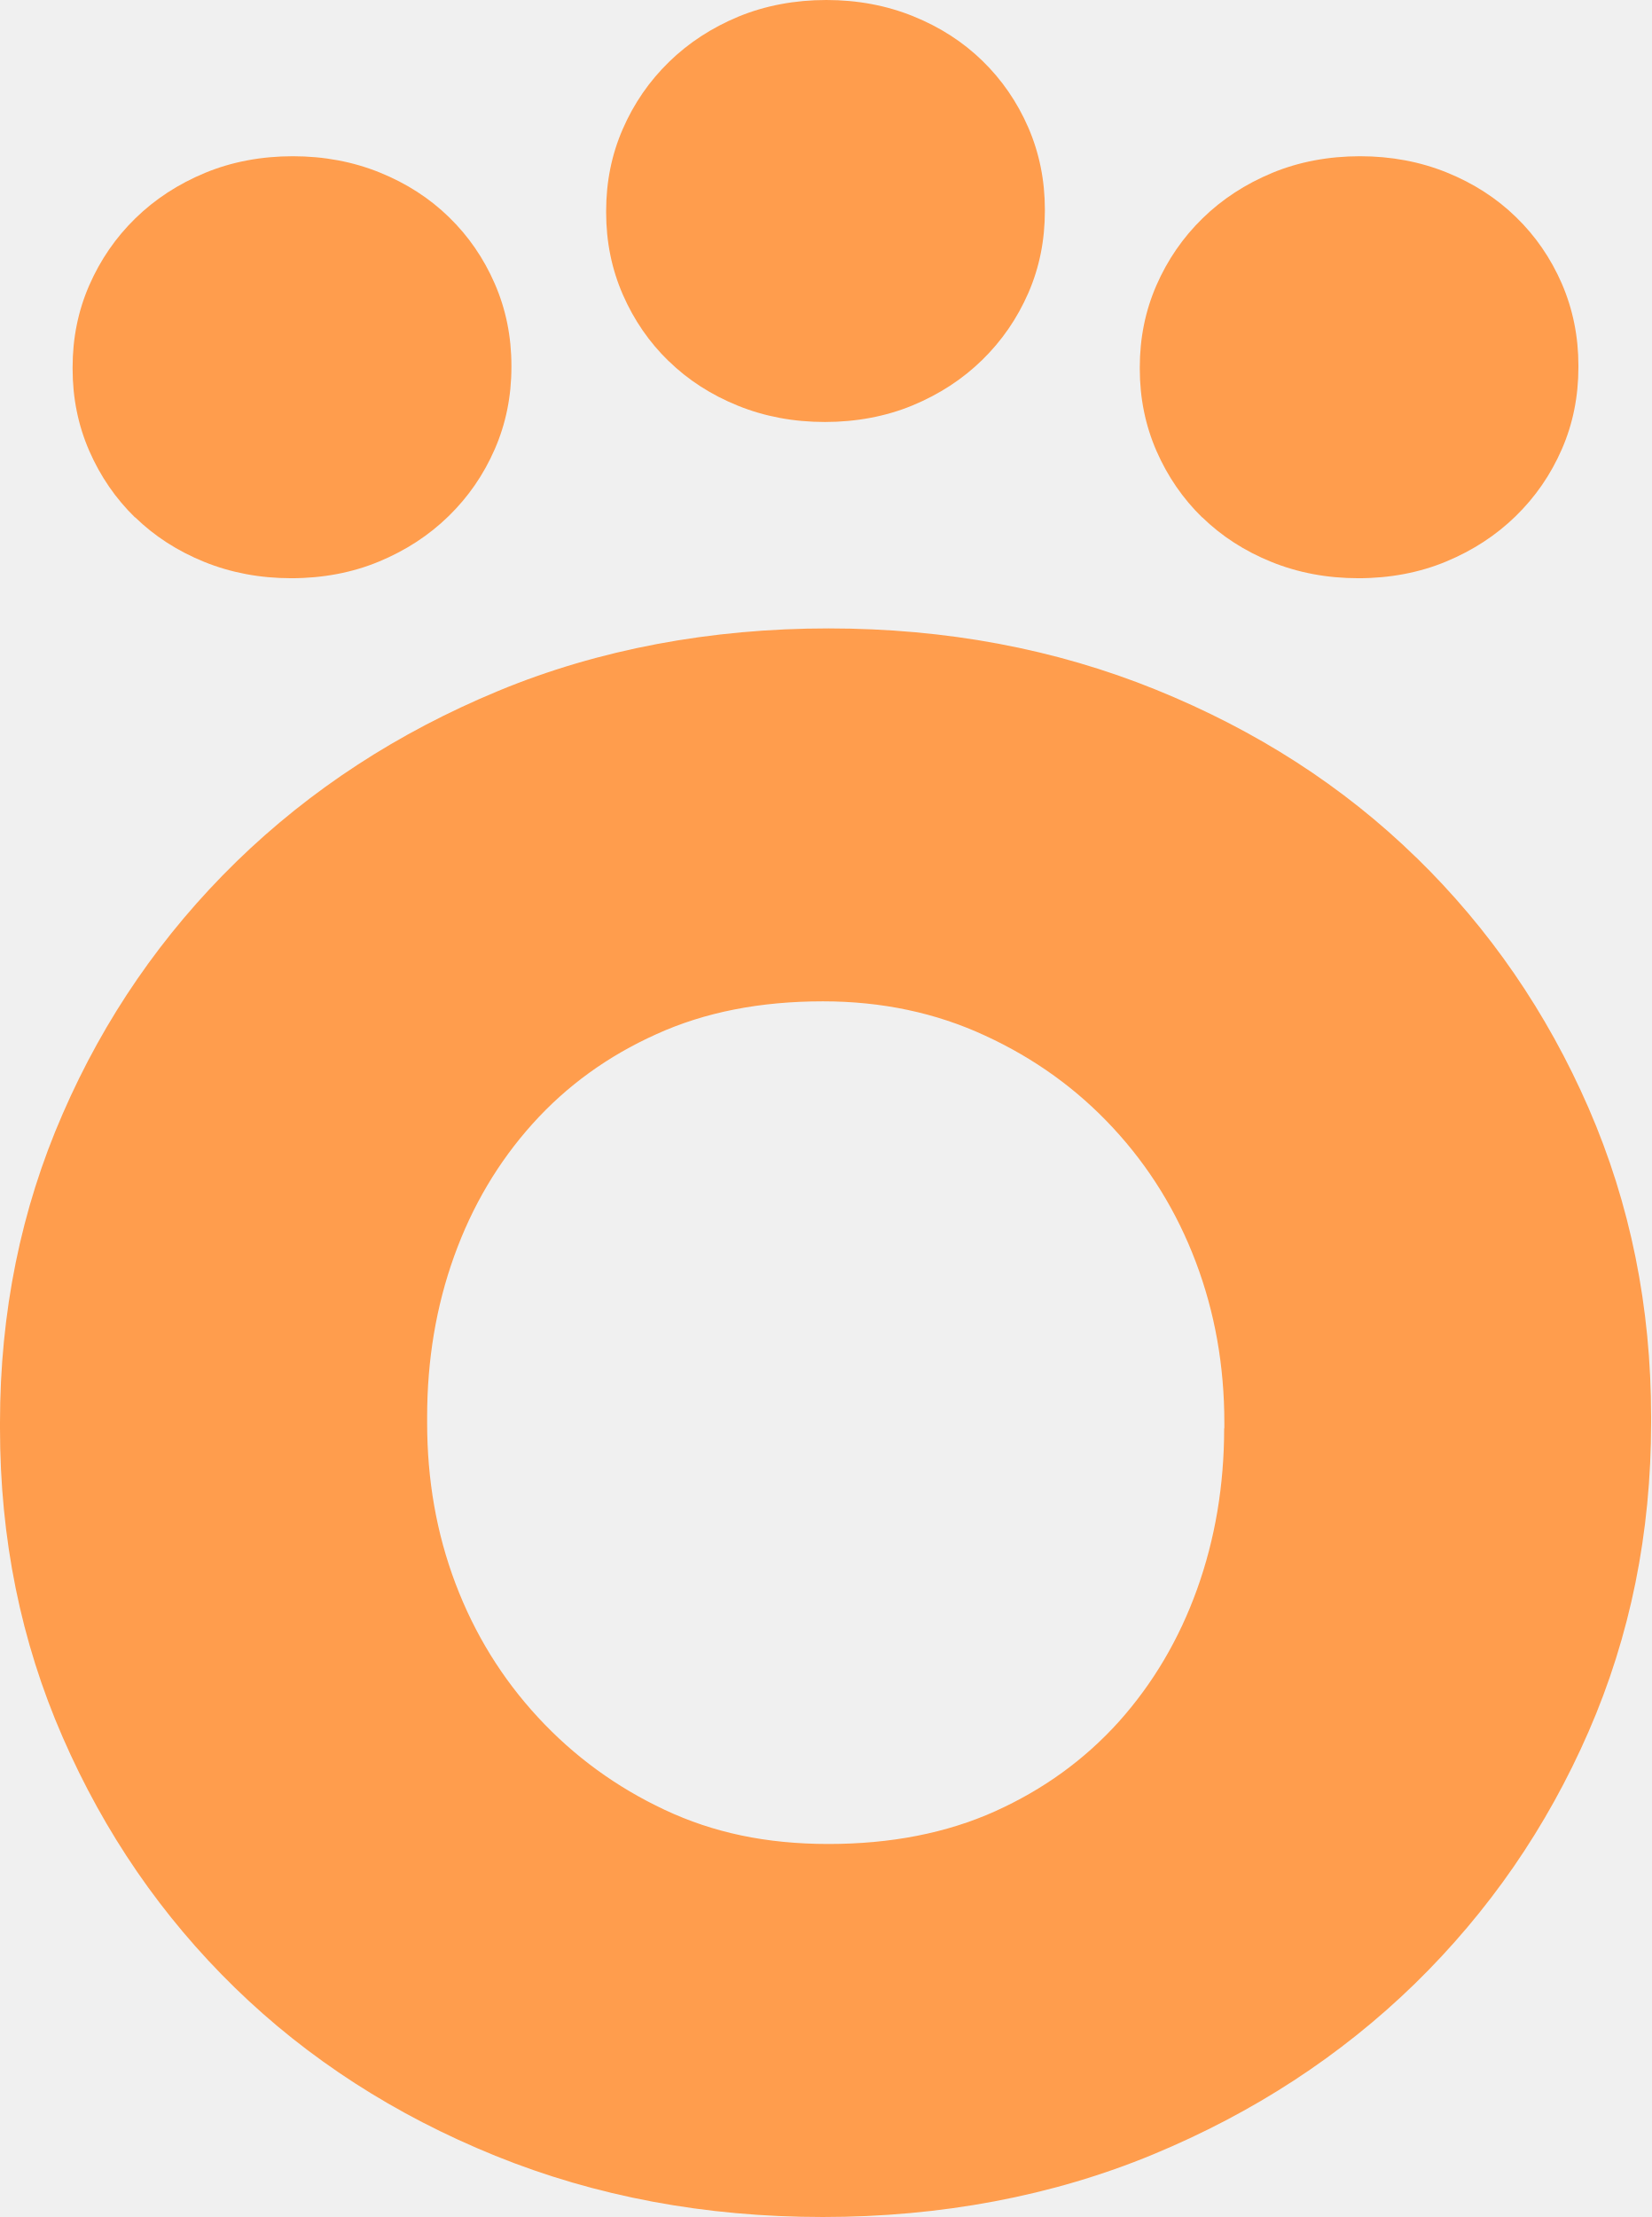
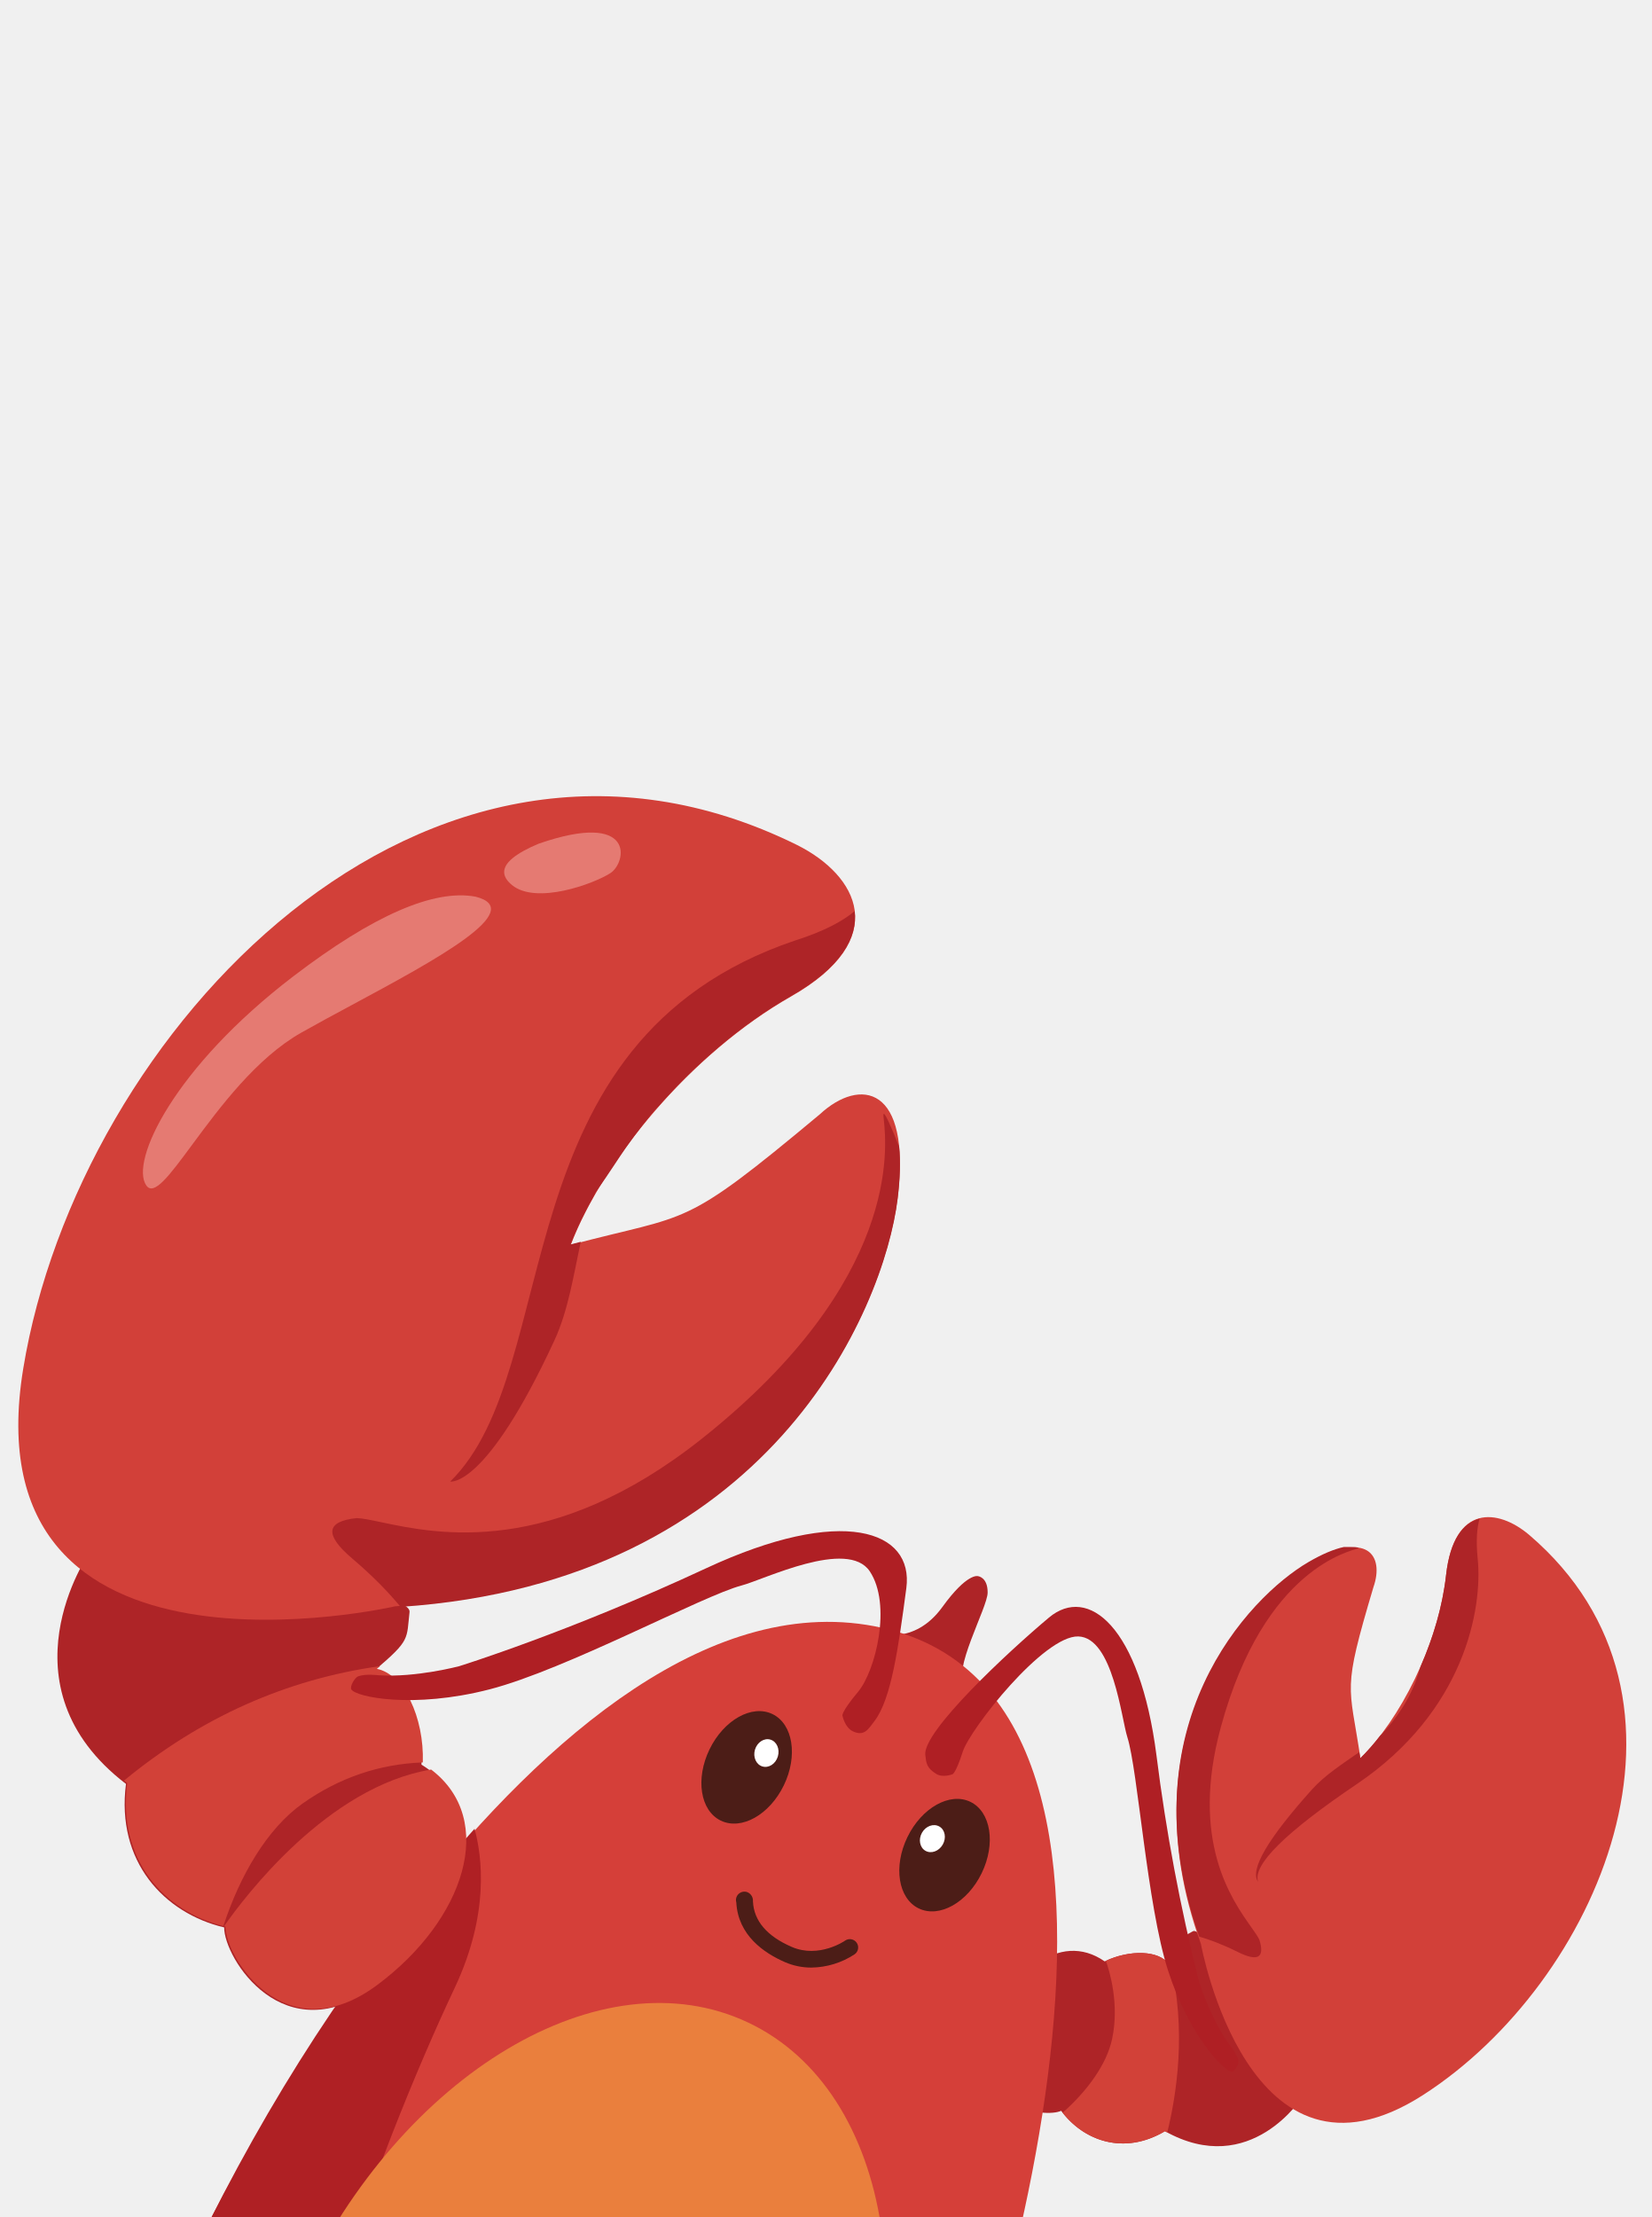
- <svg xmlns="http://www.w3.org/2000/svg" id="_图层_1" data-name="图层 1" viewBox="0 0 175.35 235.42">
+ <svg xmlns="http://www.w3.org/2000/svg" fill="none" version="1.1" width="175.35" height="235.42" viewBox="0 0 175.35 235.42">
  <defs>
-     <style>
-       .cls-1 {
-         fill: #ff9d4d;
-       }
-     </style>
+     <clipPath id="master_svg0_680_11186">
+       <rect x="0" y="0" width="175.35" height="235.42" rx="0" />
+     </clipPath>
  </defs>
-   <path class="cls-1" d="M150.41,91.07c-7.76-7.58-16.99-13.51-27.67-17.84-10.69-4.33-22.28-6.5-34.76-6.5s-24.39,2.21-35.07,6.64c-10.69,4.43-19.95,10.48-27.81,18.13-7.86,7.68-14.01,16.58-18.44,26.77-4.44,10.16-6.66,21.11-6.66,32.8v.59c0,11.71,2.21,22.63,6.66,32.82,4.43,10.16,10.53,19.04,18.29,26.6,7.75,7.55,16.98,13.51,27.65,17.84,10.69,4.33,22.28,6.5,34.78,6.5s24.38-2.21,35.06-6.64c10.69-4.43,19.95-10.48,27.81-18.13,7.86-7.68,14.01-16.58,18.45-26.77,4.43-10.16,6.64-21.11,6.64-32.8v-.62c0-11.69-2.21-22.61-6.64-32.8-4.44-10.19-10.54-19.04-18.29-26.6ZM130,151.67c0,6.05-.96,11.76-2.88,17.1s-4.69,10.01-8.3,14.05c-3.63,4.03-8.02,7.21-13.15,9.52-5.14,2.31-11.05,3.47-17.69,3.47s-12.25-1.21-17.38-3.62c-5.14-2.41-9.63-5.68-13.46-9.82s-6.75-8.88-8.77-14.22c-2.02-5.34-3.01-11.02-3.01-17.07v-.62c0-6.03.95-11.74,2.87-17.07,1.92-5.34,4.69-10.01,8.32-14.05s8.01-7.21,13.15-9.52c5.14-2.34,11.03-3.49,17.69-3.49,6.24,0,11.98,1.21,17.22,3.64,5.24,2.41,9.78,5.68,13.61,9.82,3.83,4.13,6.75,8.88,8.77,14.22,2.02,5.34,3.03,11.02,3.03,17.07v.59Z" />
-   <path class="cls-1" d="M71.01,38.34c2.06,2.01,4.51,3.59,7.35,4.74,2.84,1.15,5.92,1.73,9.24,1.73s6.48-.59,9.31-1.76c2.84-1.18,5.3-2.78,7.39-4.82,2.09-2.04,3.72-4.41,4.9-7.11,1.18-2.7,1.76-5.61,1.76-8.71v-.16c0-3.1-.59-6.01-1.76-8.71-1.18-2.71-2.8-5.06-4.86-7.07-2.06-2.01-4.51-3.59-7.35-4.74-2.84-1.15-5.92-1.73-9.24-1.73s-6.48.59-9.32,1.76c-2.84,1.18-5.3,2.78-7.39,4.82-2.09,2.04-3.72,4.4-4.9,7.11-1.18,2.7-1.77,5.61-1.77,8.71v.16c0,3.11.59,6.01,1.77,8.72,1.18,2.7,2.8,5.06,4.86,7.06Z" />
-   <path class="cls-1" d="M14.35,54.93c2.06,2.01,4.51,3.59,7.35,4.74,2.84,1.15,5.92,1.73,9.24,1.73s6.48-.59,9.31-1.77c2.84-1.18,5.3-2.78,7.39-4.82,2.09-2.04,3.72-4.4,4.9-7.11,1.18-2.7,1.77-5.61,1.77-8.71v-.16c0-3.1-.59-6-1.77-8.71-1.18-2.71-2.8-5.06-4.86-7.06-2.06-2.01-4.51-3.59-7.35-4.74-2.84-1.15-5.92-1.73-9.24-1.73s-6.48.59-9.32,1.77c-2.84,1.18-5.3,2.78-7.39,4.82-2.09,2.04-3.72,4.41-4.9,7.11-1.18,2.7-1.77,5.61-1.77,8.71v.16c0,3.11.59,6.01,1.77,8.72,1.18,2.7,2.8,5.06,4.86,7.07Z" />
-   <path class="cls-1" d="M127.67,54.93c2.06,2.01,4.51,3.59,7.35,4.74,2.84,1.15,5.92,1.73,9.24,1.73s6.48-.59,9.31-1.77c2.84-1.18,5.3-2.78,7.39-4.82,2.09-2.04,3.72-4.4,4.9-7.11,1.18-2.7,1.76-5.61,1.76-8.71v-.16c0-3.1-.59-6-1.76-8.71-1.18-2.71-2.8-5.06-4.86-7.06-2.06-2.01-4.51-3.59-7.35-4.74-2.84-1.15-5.92-1.73-9.23-1.73s-6.48.59-9.32,1.77c-2.84,1.18-5.3,2.78-7.39,4.82-2.09,2.04-3.72,4.41-4.9,7.11-1.18,2.7-1.77,5.61-1.77,8.71v.16c0,3.11.59,6.01,1.77,8.72,1.18,2.7,2.8,5.06,4.86,7.07Z" />
+   <g clip-path="url(#master_svg0_680_11186)">
+     <path d="M93.091,173.383C93.091,173.383,97.03,174.863,100.08,170.639C102.708,167.004,103.839,167.367,103.839,167.367C103.839,167.367,104.891,167.449,104.883,169.111C104.883,170.724,101.006,177.521,102.463,179.182C103.921,180.842,97.3,177.054,96.878,176.767C96.456,176.48,93.091,173.383,93.091,173.383Z" fill-rule="evenodd" fill="#AE2427" fill-opacity="1" style="mix-blend-mode:passthrough" />
+     <path d="M138.344,222.621C138.344,222.621,132.834,231.417,123.713,226.31C119.363,228.89,115.069,227.351,112.692,224.146C110.88,224.943,103.651,223.828,105.339,216.659C107.028,209.49,112.495,204.929,117.309,208.274C119.965,206.997,123.108,207.096,124.123,208.576C124.996,205.728,125.133,205.962,126.678,205.078C128.223,204.195,138.344,222.621,138.344,222.621Z" fill-rule="evenodd" fill="#AE2427" fill-opacity="1" style="mix-blend-mode:passthrough" />
+     <path d="M112.848,224.344C115.253,227.413,119.458,228.837,123.715,226.31C123.796,226.355,123.876,226.4,123.957,226.443C124.891,222.683,126.086,215.554,124.223,208.26C124.192,208.361,124.159,208.466,124.126,208.576C123.129,207.119,120.068,207.001,117.439,208.216C117.831,209.313,118.888,212.784,118.107,216.488C117.525,219.256,115.394,222.102,112.848,224.344Z" fill-rule="evenodd" fill="#D24138" fill-opacity="1" style="mix-blend-mode:passthrough" />
+     <path d="M9.439,164.97C9.439,164.97,-0.254,179.001,13.378,189.432C12.315,197.673,17.421,203.154,23.806,204.67C23.783,207.926,30.162,218.108,39.883,210.9C49.604,203.691,52.935,192.479,44.759,187.383C44.959,182.544,42.767,177.865,39.874,177.299C43.605,174.131,43.161,174.075,43.493,171.168C43.825,168.262,9.439,164.97,9.439,164.97Z" fill-rule="evenodd" fill="#AE2427" fill-opacity="1" style="mix-blend-mode:passthrough" />
+     <path d="M41.971,170.569C41.971,170.569,-3.394,181.036,2.467,145.333C8.328,109.631,45.105,70.178,84.665,89.738C91.074,92.949,94.746,99.69,84.001,105.816C73.256,111.941,64.024,123.283,60.614,132.185C73.464,128.778,72.279,130.663,87.062,118.325C91.316,114.386,96.806,115.23,95.323,127.211C93.84,139.191,81.511,168.186,41.971,170.569Z" fill-rule="evenodd" fill="#D24039" fill-opacity="1" style="mix-blend-mode:passthrough" />
+     <path d="M63.149,126.85C62.108,128.669,61.248,130.451,60.599,132.145C60.969,132.047,61.328,131.954,61.676,131.864C60.937,135.308,60.353,139.149,58.897,142.303C51.593,158.11,47.825,157.319,47.825,157.319C60.231,145.119,52.774,110.554,84.445,99.862C87.628,98.856,89.574,97.743,90.763,96.746C91.084,99.573,89.295,102.75,83.986,105.776C78.777,108.745,73.924,112.94,69.918,117.489C69.021,118.421,67.515,120.37,66.433,121.926C65.496,123.274,65.05,124.052,63.255,126.617C63.219,126.694,63.184,126.772,63.149,126.85Z" fill-rule="evenodd" fill="#AE2427" fill-opacity="1" style="mix-blend-mode:passthrough" transform="matrix(1,0.0001357016,-0.0001357016,1,0.0131286,-0.006489956)" />
+     <path d="M22.202,235.957C22.202,235.957,57.755,164.814,93.681,172.857C129.608,180.9,103.505,258.9,97.192,271.144C90.879,283.387,22.202,235.957,22.202,235.957Z" fill-rule="evenodd" fill="#D53F39" fill-opacity="1" style="mix-blend-mode:passthrough" />
+     <path d="M127.533,206.428C127.533,206.428,132.592,234.376,151.12,222.468C169.648,210.561,182.814,180.431,162.386,162.983C159.052,160.162,154.403,159.736,153.569,167.237C152.734,174.738,148.619,182.643,144.47,186.703C143.282,178.679,142.503,179.799,145.85,168.546C147.023,165.211,145.232,162.34,138.902,166.061C132.573,169.782,119.346,183.687,127.533,206.428Z" fill-rule="evenodd" fill="#D24039" fill-opacity="1" style="mix-blend-mode:passthrough" />
+     <path d="M142.706,164.274C141.689,164.493,140.433,165.005,138.917,165.893C132.628,169.576,119.538,183.265,127.355,205.645C128.435,205.962,129.82,206.469,131.45,207.279Q134.641,208.863,133.74,205.979C133.576,205.632,133.26,205.185,132.862,204.621C130.765,201.656,126.374,195.443,129.641,183.427C134.286,166.323,143.588,164.714,144.204,164.413C144.463,164.287,143.69,164.262,142.706,164.274Z" fill-rule="evenodd" fill="#AE2427" fill-opacity="1" style="mix-blend-mode:passthrough" />
+     <path d="M146.574,184.295C146.747,184.131,146.91,183.964,147.061,183.794C148.892,181.735,150.135,179.58,150.842,177.001C152.199,173.919,153.198,170.557,153.565,167.272C153.99,163.466,155.402,161.704,157.126,161.261C156.865,162.166,156.721,163.51,156.922,165.498C157.469,170.883,155.489,181.744,144.101,189.439Q132.713,197.134,133.601,199.824Q132.251,197.906,139.335,190.011C140.706,188.483,142.637,187.258,144.348,186.052C144.381,186.263,144.414,186.481,144.447,186.707C145.163,186.009,145.877,185.198,146.574,184.295Z" fill-rule="evenodd" fill="#AE2427" fill-opacity="1" style="mix-blend-mode:passthrough" />
+     <path d="M50.395,194.196Q34.16,212.161,22.202,235.957Q27.421,239.706,35.873,243.51C38.804,232.96,44.255,219.634,48.281,211.102C51.998,203.222,51.203,197.133,50.395,194.196Z" fill-rule="evenodd" fill="#AF2024" fill-opacity="1" style="mix-blend-mode:passthrough" />
+     <path d="M79.429,214.761C94.916,222.071,98.75,246.614,87.988,269.581C77.226,292.547,55.946,305.234,40.462,297.924C24.978,290.615,21.144,266.069,31.904,243.102C42.663,220.135,63.943,207.452,79.429,214.761Z" fill-rule="evenodd" fill="#EA7F3D" fill-opacity="1" style="mix-blend-mode:passthrough" />
+     <path d="M103.055,191.337C105.233,192.395,105.767,195.783,104.251,198.909C102.734,202.035,99.749,203.709,97.563,202.651C95.377,201.593,94.848,198.203,96.364,195.08C97.881,191.956,100.877,190.28,103.055,191.337Z" fill-rule="evenodd" fill="#4C1D17" fill-opacity="1" style="mix-blend-mode:passthrough" />
+     <path d="M82.037,182.018C84.215,183.073,84.752,186.464,83.236,189.587C81.719,192.71,78.734,194.387,76.545,193.329C74.356,192.271,73.833,188.883,75.349,185.76C76.866,182.637,79.86,180.96,82.037,182.018Z" fill-rule="evenodd" fill="#4C1D17" fill-opacity="1" style="mix-blend-mode:passthrough" />
+     <path d="M99.752,193.953C100.36,194.299,100.523,195.16,100.115,195.872C99.707,196.584,98.886,196.879,98.278,196.533C97.67,196.187,97.507,195.323,97.912,194.612C98.317,193.9,99.144,193.604,99.752,193.953Z" fill-rule="evenodd" fill="#FFFFFF" fill-opacity="1" style="mix-blend-mode:passthrough" />
+     <path d="M81.812,184.727C82.484,184.927,82.839,185.726,82.605,186.514C82.372,187.302,81.64,187.777,80.968,187.578C80.295,187.378,79.941,186.579,80.174,185.794C80.408,185.009,81.139,184.53,81.812,184.727Z" fill-rule="evenodd" fill="#FFFFFF" fill-opacity="1" style="mix-blend-mode:passthrough" />
+     <path d="M86.173,208.934C85.217,208.939,84.271,208.747,83.393,208.371C81.114,207.389,78.371,205.49,78.193,202.012C78.103,201.709,78.181,201.381,78.399,201.151C78.647,200.891,79.026,200.802,79.364,200.926C79.75,201.087,79.99,201.477,79.96,201.894C80.053,203.971,81.443,205.603,84.094,206.745C86.969,207.983,89.721,206.095,89.735,206.078C90.133,205.795,90.685,205.887,90.969,206.285C91.252,206.683,91.16,207.235,90.762,207.519C89.399,208.42,87.806,208.911,86.173,208.934Z" fill="#4C1D17" fill-opacity="1" style="mix-blend-mode:passthrough" />
+     <path d="M101.131,188.411C101.131,188.411,100.124,188.804,99.423,188.368C98.405,187.735,98.363,187.243,98.261,186.354C97.98,183.844,107.082,175.381,111.401,171.762C115.531,168.315,121.046,172.626,122.813,186.416C123.83,194.508,125.339,202.53,127.332,210.439C127.332,210.439,128.556,214.361,130.599,217.175C130.599,217.175,131.361,218.1,131.513,218.798C131.595,219.178,131.122,219.983,130.838,219.994C130.022,220.025,126.26,216.148,124.034,209.223C121.809,202.299,120.841,187.983,119.718,184.463C119.082,182.465,118.188,173.887,114.513,173.771C110.838,173.656,103.016,183.594,102.24,186.011C101.463,188.427,101.131,188.411,101.131,188.411Z" fill-rule="evenodd" fill="#AF1F24" fill-opacity="1" style="mix-blend-mode:passthrough" />
+     <path d="M95.483,121.764C95.634,123.258,95.598,125.093,95.324,127.31C93.848,139.232,81.636,168.003,42.542,170.632C41.363,169.205,39.697,167.44,37.411,165.502Q32.948,161.718,37.889,161.203C38.518,161.225,39.397,161.411,40.508,161.646C46.343,162.881,58.575,165.469,74.59,152.728C95.64,135.979,94.163,121.831,93.855,118.884C93.829,118.64,93.812,118.473,93.816,118.387C93.843,117.792,94.69,119.769,95.483,121.764Z" fill-rule="evenodd" fill="#AE2427" fill-opacity="1" style="mix-blend-mode:passthrough" />
+     <path d="M40.348,176.924Q25.357,179.042,13.163,189.084C13.278,189.175,13.394,189.265,13.512,189.355C12.458,197.5,17.439,202.946,23.721,204.525C25.445,199.226,28.349,194.185,32.144,191.505Q37.965,187.405,44.901,187.149C45.054,182.361,42.877,177.769,40.014,177.209C40.129,177.111,40.24,177.016,40.348,176.924ZM45.785,187.905C34.805,189.727,26.001,201.382,23.793,204.543C23.844,204.556,23.894,204.568,23.945,204.58C23.919,207.833,30.301,218.015,40.022,210.809C49.371,203.88,52.81,193.242,45.785,187.905Z" fill-rule="evenodd" fill="#D24138" fill-opacity="1" style="mix-blend-mode:passthrough" />
+     <path d="M89.469,182.2C89.469,182.2,89.705,183.424,90.56,183.841C91.807,184.443,92.249,183.559,92.896,182.715C94.64,180.386,95.394,175.073,96.247,168.647C97.063,162.502,89.472,159.784,74.95,166.548C60.429,173.312,48.769,176.928,48.769,176.928C48.769,176.928,44.194,178.152,40.199,177.893C40.199,177.893,38.829,177.718,38.055,178C37.633,178.152,37.14,179.108,37.306,179.392C37.776,180.206,43.871,181.483,51.982,179.392C60.094,177.302,74.638,169.435,78.763,168.357C81.101,167.749,90.017,163.341,92.367,166.858C94.716,170.375,92.994,177.414,91.12,179.657C89.246,181.899,89.469,182.2,89.469,182.2Z" fill-rule="evenodd" fill="#AF1F24" fill-opacity="1" style="mix-blend-mode:passthrough" />
+     <path d="M53.539,92.623Q53.51,91.144,57.198,89.592C67.532,86.008,66.578,91.59,64.808,92.724C63.039,93.858,56.944,96.098,54.37,93.982Q53.553,93.31,53.539,92.623ZM31.166,103.661Q43.861,93.97,50.518,95.22C56.09,96.645,46.188,101.973,37.405,106.699C35.508,107.719,33.663,108.712,32.038,109.631C27.214,112.344,23.286,117.661,20.418,121.542C18.013,124.799,16.354,127.044,15.541,125.889C13.76,123.356,18.47,113.351,31.166,103.661Z" fill-rule="evenodd" fill="#E57A72" fill-opacity="1" style="mix-blend-mode:passthrough" />
+   </g>
</svg>
